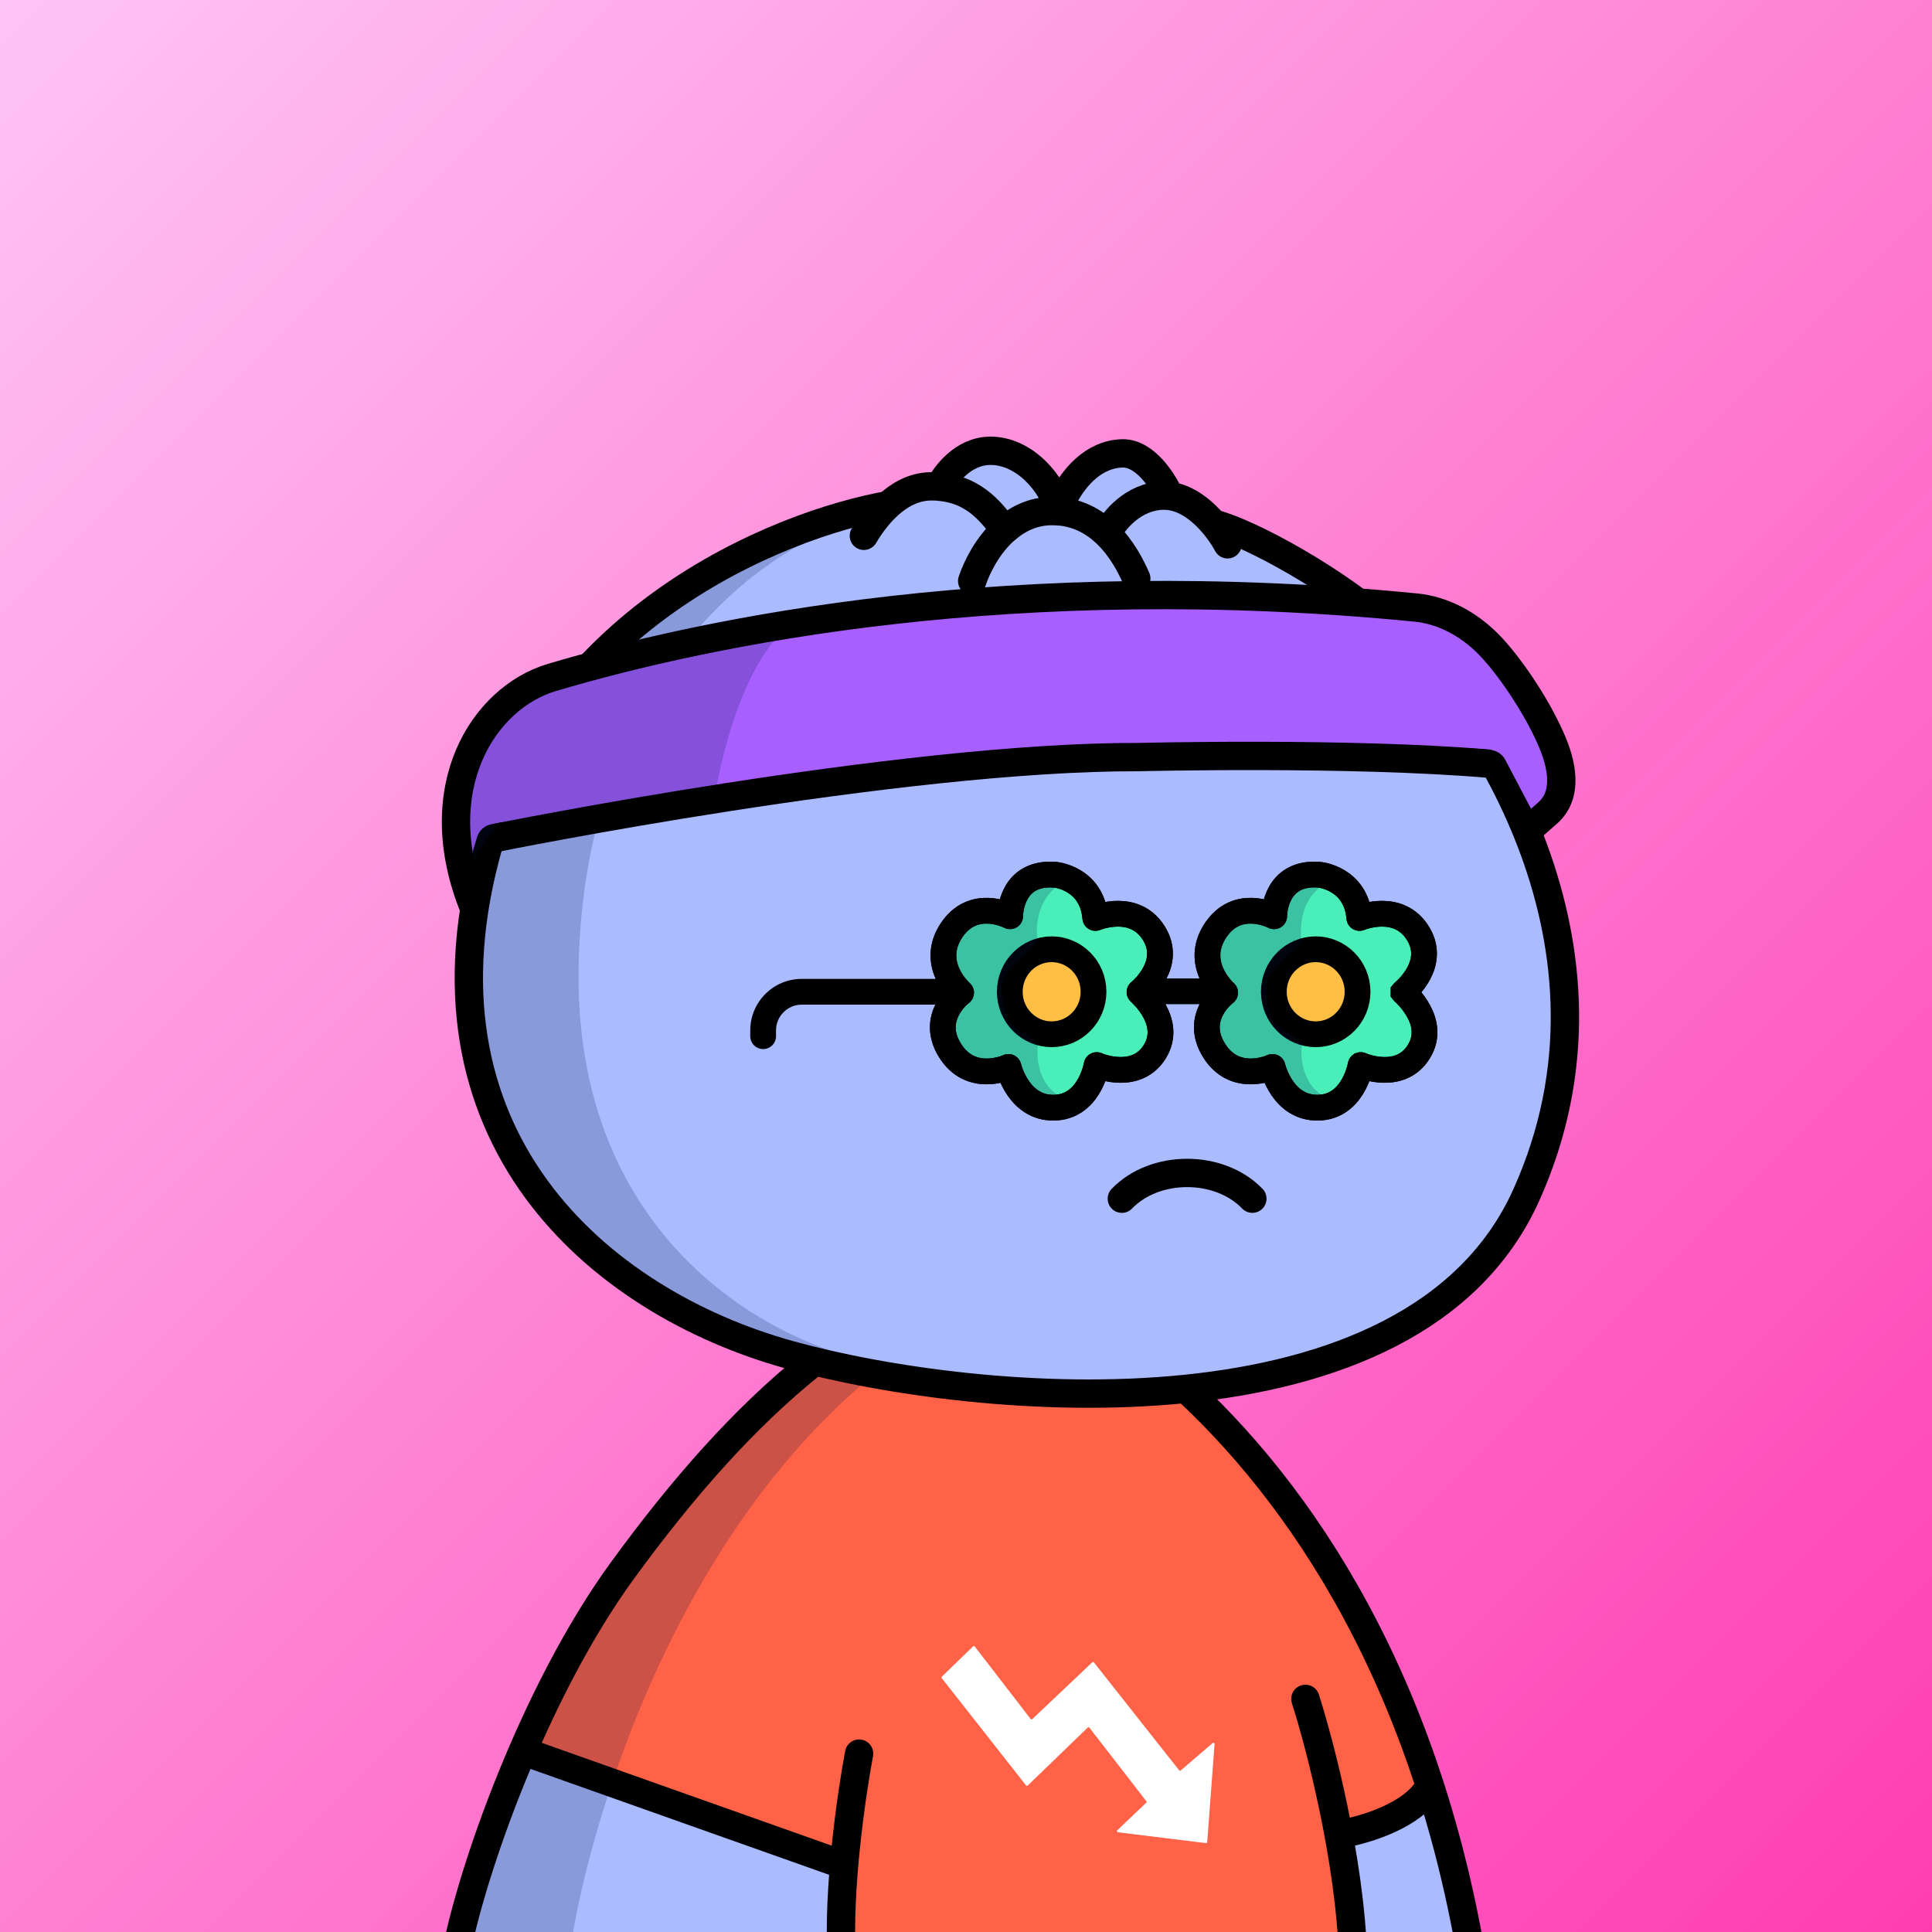
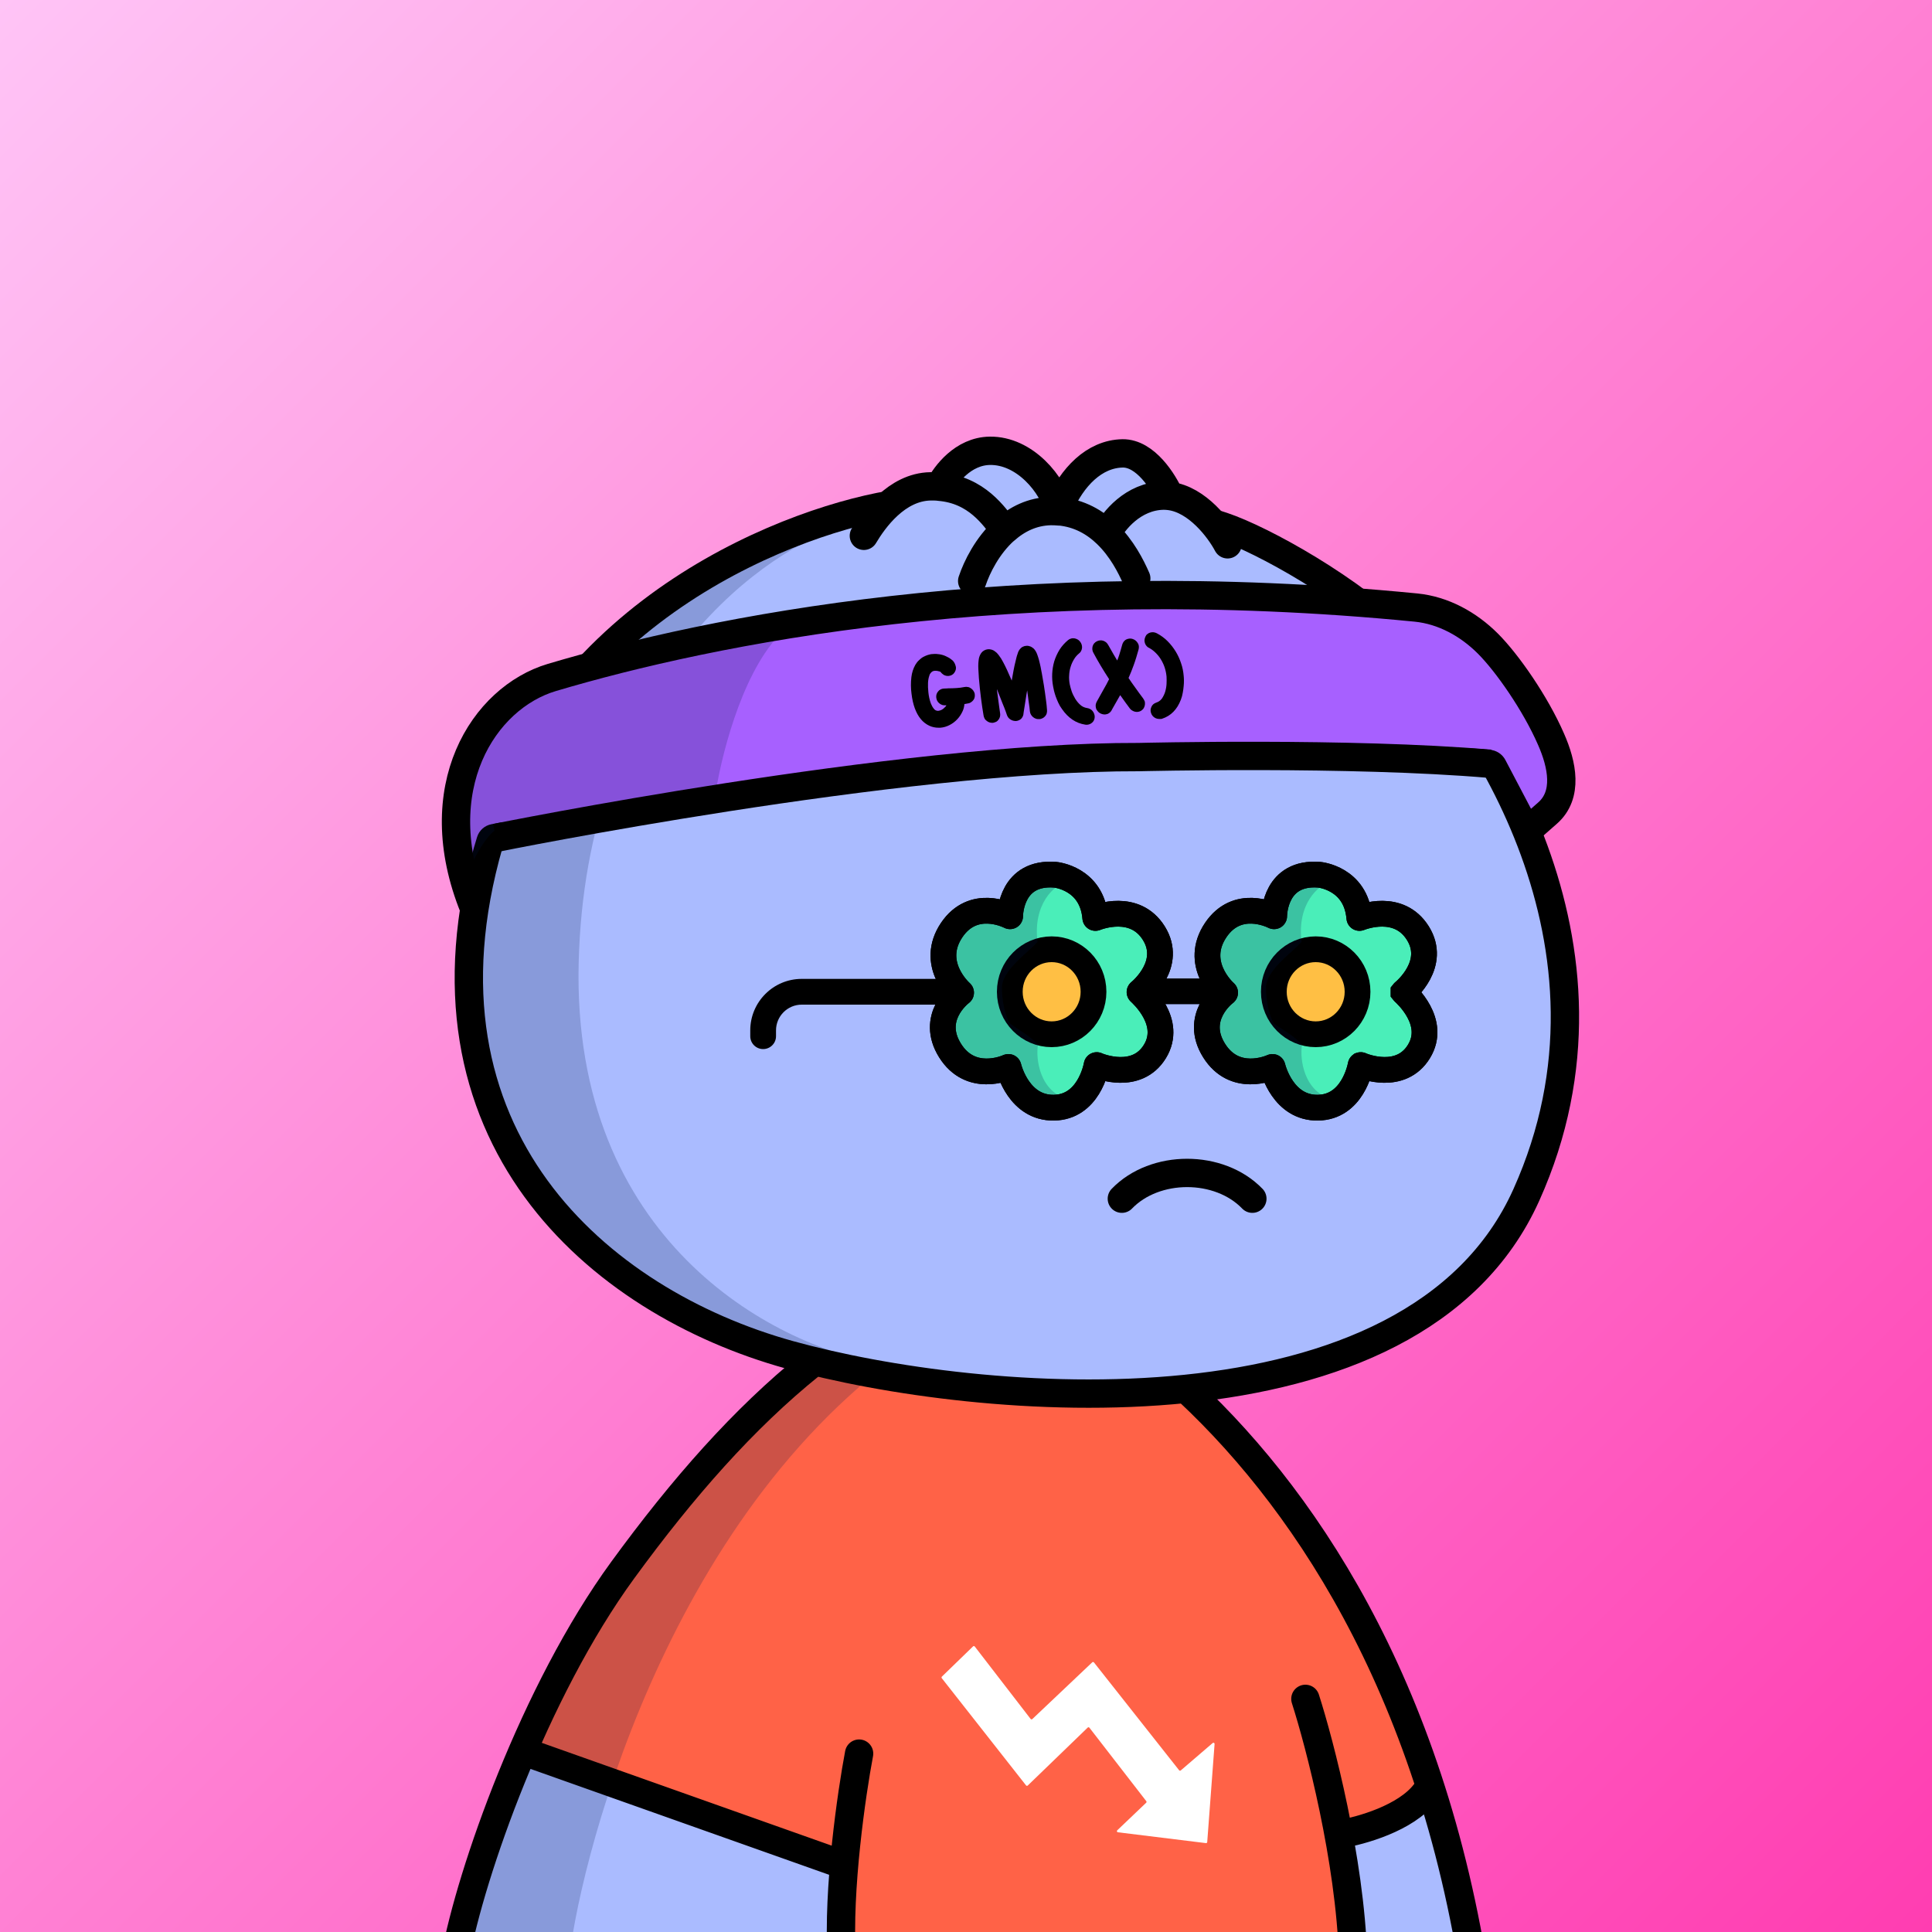
<svg xmlns="http://www.w3.org/2000/svg" preserveAspectRatio="xMidYMin meet" fill="none" viewBox="0 0 1500 1500">
  <g>
    <path fill="url(#prefix__paint0_linear_53_30462)" d="M0 0h1500v1500H0z" />
    <defs>
      <linearGradient id="prefix__paint0_linear_53_30462" x1="0" y1="0" x2="1500" y2="1500" gradientUnits="userSpaceOnUse">
        <stop stop-color="#FFC4F6" />
        <stop offset="1" stop-color="#FF3DB1" />
      </linearGradient>
    </defs>
    <g clip-path="url(#clip0_483_510)">
      <path d="M773 1011.5C543.4 1029.9 398.667 1353.5 355 1513H1138.5C1075.7 1127 868.667 1017.83 773 1011.5Z" fill="#FF6247" />
      <path d="M409 1362.5L354 1512.5H651.5V1444.5L409 1362.5Z" fill="#AABBFF" />
      <path d="M1039.5 1426.5L1046 1512.5L1142.5 1504L1111 1393L1039.5 1426.5Z" fill="#AABBFF" />
      <path d="M749.5 1019.5C536 1134 457.448 1414.63 443.159 1511H353.699C350.414 1508.73 357.049 1471.27 409.87 1339.62C462.691 1207.98 569.086 1113.24 605.384 1082.33L674 1033.5L749.5 1019.5Z" fill="#001647" fill-opacity="0.2" />
      <path d="M353.5 1519.5C365.5 1454.33 414.5 1313.6 483.5 1219C530.101 1155.11 577.468 1101.29 629.141 1059.66C710.278 994.299 826.037 996.323 905.02 1064.27C1000.08 1146.05 1103.44 1290.29 1142.5 1519.5M1013.5 1319C1024.83 1354.33 1048.1 1443.9 1050.5 1519.5M667 1361.5C661.167 1392.33 650.3 1467.1 653.5 1519.5M408.5 1360.5L651 1446.5M1040.5 1424C1056.33 1421.5 1091.7 1411.6 1106.5 1392" stroke="black" stroke-width="22" stroke-linecap="round" />
      <path d="M867.933 1422.58C867.187 1422.49 866.882 1421.58 867.424 1421.06L889.898 1399.62C890.227 1399.31 890.265 1398.8 889.987 1398.44L845.82 1341.38C845.494 1340.96 844.873 1340.92 844.49 1341.29L797.948 1386.27C797.567 1386.64 796.949 1386.59 796.622 1386.18L731.189 1302.92C730.909 1302.56 730.943 1302.05 731.269 1301.73L755.472 1278.25C755.855 1277.88 756.479 1277.93 756.804 1278.35L800.169 1334.58C800.492 1335 801.109 1335.04 801.493 1334.68L848.021 1290.61C848.403 1290.25 849.014 1290.29 849.339 1290.7L915.467 1374.43C915.782 1374.83 916.367 1374.88 916.753 1374.55L941.524 1353.28C942.126 1352.76 943.056 1353.23 942.997 1354.02L937.287 1430.18C937.249 1430.68 936.793 1431.06 936.287 1430.99L867.933 1422.58Z" fill="white" />
    </g>
    <defs>
      <clipPath id="clip0_483_510">
        <rect width="1500" height="1500" fill="white" />
      </clipPath>
    </defs>
    <g clip-path="url(#clip0_497_1194)">
      <path d="M379.667 654.812C432.345 471.574 618.472 401.981 699.114 390.653C740.985 382.718 849.655 375.215 949.364 408.675C980 418.956 1049.88 457.388 1091.92 499.818C1144.47 552.856 1272.97 732.052 1185.05 927.725C1097.12 1123.4 758.414 1092.29 612.749 1051.82C464.472 1010.63 314.48 881.563 379.667 654.812Z" fill="#AABBFF" />
      <path d="M449.293 747.204C454.734 531.068 585.306 432.345 649.911 410C432.292 459.565 365.296 655.455 364 747.204C377.99 984.871 584.496 1053.43 681 1058C601.498 1044.46 443.853 963.339 449.293 747.204Z" fill="#001647" fill-opacity="0.2" />
      <path d="M379.667 654.812C432.345 471.574 618.472 401.981 699.114 390.653C740.985 382.718 849.655 375.215 949.364 408.675C980 418.956 1049.88 457.388 1091.92 499.818C1144.47 552.856 1272.97 732.052 1185.05 927.725C1097.12 1123.4 758.414 1092.29 612.749 1051.82C464.472 1010.63 314.48 881.563 379.667 654.812Z" stroke="black" stroke-width="22" stroke-linecap="round" />
    </g>
    <defs>
      <clipPath id="prefix__clip0_299_662">
        <path fill="#fff" d="M0 0h1500v1500H0z" />
      </clipPath>
    </defs>
    <g clip-path="url(#clip0_624_3356)">
      <path d="M870.996 930.668C896.721 904.001 946.598 904.001 972.329 930.668" stroke="black" stroke-width="22" stroke-miterlimit="10" stroke-linecap="round" />
      <path d="M862.422 759.355L842.015 765.301L820.167 771.662L792.451 779.737" stroke="black" stroke-width="22" stroke-linecap="round" />
      <path d="M849.032 769.383C851.93 771.992 853.998 775.393 854.983 779.166C855.967 782.938 855.824 786.917 854.571 790.609C853.318 794.301 851.01 797.545 847.933 799.939C844.856 802.333 841.144 803.772 837.258 804.079C833.371 804.386 829.479 803.546 826.065 801.665C822.65 799.783 819.862 796.941 818.046 793.491C816.229 790.042 815.464 786.135 815.844 782.255C816.225 778.374 817.734 774.691 820.186 771.66L842.041 765.322C844.626 766.181 847.006 767.563 849.032 769.383Z" fill="black" stroke="black" stroke-width="22" stroke-linecap="round" />
      <path d="M1034.8 779.707L1007.09 771.632L985.238 765.271L964.831 759.325" stroke="black" stroke-width="22" stroke-linecap="round" />
      <path d="M978.246 769.284C975.349 771.893 973.28 775.294 972.296 779.067C971.311 782.839 971.455 786.818 972.708 790.51C973.96 794.202 976.268 797.445 979.345 799.839C982.423 802.234 986.134 803.673 990.021 803.98C993.908 804.287 997.799 803.447 1001.21 801.565C1004.63 799.684 1007.42 796.842 1009.23 793.392C1011.05 789.942 1011.82 786.036 1011.43 782.156C1011.05 778.275 1009.54 774.592 1007.09 771.561L985.238 765.223C982.653 766.081 980.273 767.464 978.246 769.284Z" fill="black" stroke="black" stroke-width="22" stroke-linecap="round" />
    </g>
    <defs>
      <clipPath id="clip0_624_3356">
        <rect width="1500" height="1500" fill="white" />
      </clipPath>
    </defs>
    <g clip-path="url(#clip0_924_508)">
      <path d="M582.499 804.5C582.499 810.023 586.976 814.5 592.499 814.5C598.022 814.5 602.499 810.023 602.499 804.5H582.499ZM747.333 760L622.499 760L622.499 780L747.333 780L747.333 760ZM582.499 800V804.5H602.499V800H582.499ZM622.499 760C600.408 760 582.499 777.908 582.499 800H602.499C602.499 788.954 611.453 780 622.499 780L622.499 760Z" fill="black" />
      <path d="M894.386 769.667H939.5" stroke="black" stroke-width="20" stroke-miterlimit="10" />
      <path d="M989.139 711.37C989.153 711.379 989.168 711.384 989.185 711.384C989.201 711.385 989.217 711.38 989.231 711.372C989.245 711.364 989.256 711.352 989.264 711.338C989.271 711.323 989.275 711.307 989.273 711.291C989.273 708.797 990.302 676.51 1024.25 679.154C1024.25 679.154 1052.73 681.648 1055.38 712.609C1055.38 712.623 1055.39 712.637 1055.4 712.649C1055.4 712.661 1055.41 712.672 1055.43 712.679C1055.44 712.687 1055.45 712.692 1055.47 712.693C1055.48 712.695 1055.5 712.693 1055.51 712.688C1057.55 711.899 1086.02 700.802 1100.84 724.526C1115.66 748.25 1091.4 768.865 1089.77 770.175C1089.76 770.184 1089.75 770.195 1089.74 770.207C1089.74 770.219 1089.73 770.233 1089.73 770.246C1089.73 770.26 1089.74 770.273 1089.74 770.285C1089.75 770.297 1089.76 770.308 1089.77 770.317C1091.29 771.825 1115.74 793.449 1101.63 816.416C1087.53 839.382 1058.56 827.946 1056.54 826.928C1056.53 826.92 1056.51 826.915 1056.5 826.914C1056.48 826.913 1056.47 826.916 1056.45 826.922C1056.44 826.929 1056.43 826.938 1056.42 826.95C1056.41 826.962 1056.4 826.977 1056.4 826.991C1056.01 829.186 1050.02 859.642 1023.17 859.997C996.331 860.352 988.538 830.488 988.031 828.428C988.028 828.415 988.022 828.403 988.013 828.393C988.005 828.382 987.994 828.374 987.982 828.368C987.97 828.362 987.957 828.359 987.944 828.358C987.93 828.358 987.917 828.36 987.905 828.365C986.014 829.225 958.529 841.055 942.611 815.603C926.693 790.15 949.534 772.03 951.156 770.791C951.167 770.783 951.176 770.772 951.183 770.76C951.189 770.747 951.193 770.734 951.193 770.72C951.193 770.706 951.189 770.692 951.183 770.68C951.176 770.667 951.167 770.657 951.156 770.649C949.573 769.228 926.574 747.864 943.893 722.088C960.507 697.495 987.019 710.297 989.139 711.37Z" fill="#4AEEB9" stroke="black" stroke-width="20" stroke-miterlimit="10" />
      <path d="M784.139 711.37C784.153 711.379 784.168 711.384 784.185 711.384C784.201 711.385 784.217 711.38 784.231 711.372C784.245 711.364 784.256 711.352 784.264 711.338C784.271 711.323 784.275 711.307 784.273 711.291C784.273 708.797 785.302 676.51 819.251 679.154C819.251 679.154 847.732 681.648 850.383 712.609C850.384 712.623 850.389 712.637 850.397 712.649C850.404 712.661 850.414 712.672 850.427 712.679C850.439 712.687 850.453 712.692 850.467 712.693C850.481 712.695 850.496 712.693 850.509 712.688C852.55 711.899 881.024 700.802 895.843 724.526C910.661 748.25 886.404 768.865 884.766 770.175C884.756 770.184 884.748 770.195 884.743 770.207C884.737 770.219 884.734 770.233 884.734 770.246C884.734 770.26 884.737 770.273 884.743 770.285C884.748 770.297 884.756 770.308 884.766 770.317C886.285 771.825 910.74 793.449 896.634 816.416C882.527 839.382 853.563 827.946 851.538 826.928C851.525 826.92 851.511 826.915 851.496 826.914C851.481 826.913 851.466 826.916 851.453 826.922C851.439 826.929 851.427 826.938 851.419 826.95C851.41 826.962 851.405 826.977 851.403 826.991C851.008 829.186 845.019 859.642 818.175 859.997C791.331 860.352 783.538 830.488 783.031 828.428C783.028 828.415 783.022 828.403 783.013 828.393C783.005 828.382 782.994 828.374 782.982 828.368C782.97 828.362 782.957 828.359 782.944 828.358C782.93 828.358 782.917 828.36 782.905 828.365C781.014 829.225 753.529 841.055 737.611 815.603C721.693 790.15 744.534 772.03 746.156 770.791C746.167 770.783 746.176 770.772 746.183 770.76C746.189 770.747 746.193 770.734 746.193 770.72C746.193 770.706 746.189 770.692 746.183 770.68C746.176 770.667 746.167 770.657 746.156 770.649C744.573 769.228 721.574 747.864 738.893 722.088C755.507 697.495 782.019 710.297 784.139 711.37Z" fill="#4AEEB9" stroke="black" stroke-width="20" stroke-miterlimit="10" />
      <path d="M1054 770C1054 788.336 1039.34 803 1021.5 803C1003.66 803 989 788.336 989 770C989 751.664 1003.66 737 1021.5 737C1039.34 737 1054 751.664 1054 770Z" fill="#FFBF44" stroke="black" stroke-width="20" />
      <path d="M849 770C849 788.336 834.339 803 816.5 803C798.661 803 784 788.336 784 770C784 751.664 798.661 737 816.5 737C834.339 737 849 751.664 849 770Z" fill="#FFBF44" stroke="black" stroke-width="20" />
      <path d="M1010.55 731.17C1006.77 701.733 1023.94 686.472 1032.99 685.021C1021.34 681.539 998.775 687.791 993.525 691.352C991.687 694.122 987.618 700.294 986.043 702.826C984.074 705.991 982.893 709.552 981.712 709.948C980.531 710.344 964.78 711.531 963.993 711.531C963.205 711.531 943.517 719.84 943.124 720.631C942.73 721.422 935.249 740.414 935.249 741.206C935.249 741.839 938.924 764.418 940.761 775.628C938.53 780.904 933.673 792.959 932.098 798.973C930.523 804.987 948.242 823.108 957.299 831.417L987.224 833.395L1016.76 859.905C1031.72 860.301 1059.6 859.668 1035.66 853.97C1011.72 848.272 1009.14 821.537 1010.85 811.382C1009.8 809.14 1003.45 804.418 1002.19 803.469C1000.61 802.282 989.193 795.016 988.8 794.225C988.406 793.433 983.287 785.124 982.893 767.319C982.578 753.076 1004.25 738.952 1010.55 731.17Z" fill="#001647" fill-opacity="0.2" />
      <path d="M805.55 731.17C801.77 701.733 818.938 686.472 827.994 685.021C816.339 681.539 793.775 687.791 788.525 691.352C786.687 694.122 782.618 700.294 781.043 702.826C779.074 705.991 777.893 709.552 776.712 709.948C775.531 710.344 759.78 711.531 758.993 711.531C758.205 711.531 738.517 719.84 738.124 720.631C737.73 721.422 730.249 740.414 730.249 741.206C730.249 741.839 733.924 764.418 735.761 775.628C733.53 780.904 728.673 792.959 727.098 798.973C725.523 804.987 743.242 823.108 752.299 831.417L782.224 833.395L811.756 859.905C826.719 860.301 854.597 859.668 830.657 853.97C806.716 848.272 804.144 821.537 805.85 811.382C804.8 809.14 798.447 804.418 797.187 803.469C795.612 802.282 784.193 795.016 783.8 794.225C783.406 793.433 778.287 785.124 777.893 767.319C777.578 753.076 799.25 738.952 805.55 731.17Z" fill="#001647" fill-opacity="0.2" />
      <path d="M989.139 711.37C989.153 711.379 989.168 711.384 989.185 711.384C989.201 711.385 989.217 711.38 989.231 711.372C989.245 711.364 989.256 711.352 989.264 711.338C989.271 711.323 989.275 711.307 989.273 711.291C989.273 708.797 990.302 676.51 1024.25 679.154C1024.25 679.154 1052.73 681.648 1055.38 712.609C1055.38 712.623 1055.39 712.637 1055.4 712.649C1055.4 712.661 1055.41 712.672 1055.43 712.679C1055.44 712.687 1055.45 712.692 1055.47 712.693C1055.48 712.695 1055.5 712.693 1055.51 712.688C1057.55 711.899 1086.02 700.802 1100.84 724.526C1115.66 748.25 1091.4 768.865 1089.77 770.175C1089.76 770.184 1089.75 770.195 1089.74 770.207C1089.74 770.219 1089.73 770.233 1089.73 770.246C1089.73 770.26 1089.74 770.273 1089.74 770.285C1089.75 770.297 1089.76 770.308 1089.77 770.317C1091.29 771.825 1115.74 793.449 1101.63 816.416C1087.53 839.382 1058.56 827.946 1056.54 826.928C1056.53 826.92 1056.51 826.915 1056.5 826.914C1056.48 826.913 1056.47 826.916 1056.45 826.922C1056.44 826.929 1056.43 826.938 1056.42 826.95C1056.41 826.962 1056.4 826.977 1056.4 826.991C1056.01 829.186 1050.02 859.642 1023.17 859.997C996.331 860.352 988.538 830.488 988.031 828.428C988.028 828.415 988.022 828.403 988.013 828.393C988.005 828.382 987.994 828.374 987.982 828.368C987.97 828.362 987.957 828.359 987.944 828.358C987.93 828.358 987.917 828.36 987.905 828.365C986.014 829.225 958.529 841.055 942.611 815.603C926.693 790.15 949.534 772.03 951.156 770.791C951.167 770.783 951.176 770.772 951.183 770.76C951.189 770.747 951.193 770.734 951.193 770.72C951.193 770.706 951.189 770.692 951.183 770.68C951.176 770.667 951.167 770.657 951.156 770.649C949.573 769.228 926.574 747.864 943.893 722.088C960.507 697.495 987.019 710.297 989.139 711.37Z" stroke="black" stroke-width="20" stroke-miterlimit="10" />
      <path d="M784.139 711.37C784.153 711.379 784.168 711.384 784.185 711.384C784.201 711.385 784.217 711.38 784.231 711.372C784.245 711.364 784.256 711.352 784.264 711.338C784.271 711.323 784.275 711.307 784.273 711.291C784.273 708.797 785.302 676.51 819.251 679.154C819.251 679.154 847.732 681.648 850.383 712.609C850.384 712.623 850.389 712.637 850.397 712.649C850.404 712.661 850.414 712.672 850.427 712.679C850.439 712.687 850.453 712.692 850.467 712.693C850.481 712.695 850.496 712.693 850.509 712.688C852.55 711.899 881.024 700.802 895.843 724.526C910.661 748.25 886.404 768.865 884.766 770.175C884.756 770.184 884.748 770.195 884.743 770.207C884.737 770.219 884.734 770.233 884.734 770.246C884.734 770.26 884.737 770.273 884.743 770.285C884.748 770.297 884.756 770.308 884.766 770.317C886.285 771.825 910.74 793.449 896.634 816.416C882.527 839.382 853.563 827.946 851.538 826.928C851.525 826.92 851.511 826.915 851.496 826.914C851.481 826.913 851.466 826.916 851.453 826.922C851.439 826.929 851.427 826.938 851.419 826.95C851.41 826.962 851.405 826.977 851.403 826.991C851.008 829.186 845.019 859.642 818.175 859.997C791.331 860.352 783.538 830.488 783.031 828.428C783.028 828.415 783.022 828.403 783.013 828.393C783.005 828.382 782.994 828.374 782.982 828.368C782.97 828.362 782.957 828.359 782.944 828.358C782.93 828.358 782.917 828.36 782.905 828.365C781.014 829.225 753.529 841.055 737.611 815.603C721.693 790.15 744.534 772.03 746.156 770.791C746.167 770.783 746.176 770.772 746.183 770.76C746.189 770.747 746.193 770.734 746.193 770.72C746.193 770.706 746.189 770.692 746.183 770.68C746.176 770.667 746.167 770.657 746.156 770.649C744.573 769.228 721.574 747.864 738.893 722.088C755.507 697.495 782.019 710.297 784.139 711.37Z" stroke="black" stroke-width="20" stroke-miterlimit="10" />
    </g>
    <defs>
      <clipPath id="clip0_924_508">
        <rect width="1500" height="1500" fill="white" />
      </clipPath>
    </defs>
    <style type="text/css">
	.st0{fill:#AABBFF;}
	.st1{fill:none;stroke:#000000;stroke-width:22;stroke-linecap:round;}
	.st2{fill:#A760FF;}
	.st3{fill:#001647;fill-opacity:0.2;}
	.st4{fill:none;stroke:#000000;stroke-width:22;}
</style>
    <path class="st0" d="M711.9,381.5L669.1,415l85.8,42c31.2-0.5,101.1-2.4,131.5-5.8c30.4-3.5,60.3-20.5,71.4-28.6l-45-35.2  l-22.1-27.1l-38.7-7.3l-35.4,36l-5.6-18.9l-31.9-12.7l-31.1,5.3L711.9,381.5z" />
    <path class="st1" d="M754.8,451.1c3.6-10.8,11.8-27.5,25.3-39.6 M882.2,449.1c-4.1-9.4-11.2-23.4-22.8-34.6 M670.7,416  c7.5-12.6,25.3-37.9,51.7-38.4c2.4,0,4.7,0,6.9,0.2 M780.1,411.6c9.4-8.4,21.2-14.5,35.7-14.8c2.4,0,4.7,0.1,6.9,0.3 M780.1,411.6  c-8.2-10.7-21.7-31.3-50.8-33.7 M953.1,422.6c-6.3-11.9-23.5-34.8-45-37.5 M859.4,414.5c4.8-9.7,20.2-29.3,43.9-29.7  c1.6,0,3.2,0.1,4.8,0.3 M859.4,414.5c-9.2-8.9-21.2-16-36.8-17.5 M729.3,377.9c4.8-9.2,18.3-27.6,39.2-27.9  c26.9-0.4,49,25.8,54.1,47.1 M908.1,385.1c-4.8-10.8-18.7-33.3-36.5-33.1c-22.2,0.4-39.3,18.7-49,41" />
    <path class="st2" d="M370.4,649.9c-3.5,11-6.3,22.8-8.2,31c-0.2,0.9-0.7,1.7-1.3,2.3c-0.7,0.6-1.5,1-2.4,1.1  c-0.9,0.1-1.8-0.1-2.6-0.5c-0.8-0.4-1.4-1.1-1.8-1.9c-1.2-2.4-2.2-5-3-7.6c-3-9.8,2.8-22.3,0.4-27.3c-2.4-5.1-0.8-14.6,1.1-22.2  c1.5-6,2.6-12.2,3.3-18.3c0.2-2-0.5-14.4,0.9-18c1.1-3,6.9-15.4,8.9-19.6c0.4-0.9,1.1-1.6,1.9-2l30.1-19.9c0.2-0.1,3.5-12,3.7-12.1  l84.5-18.8c0.1-0.1,0.3-0.1,0.4-0.1l97.6-23.3c0.2,0,0.4-0.1,0.5-0.1l95.5-10.7l127.1-17.4c0.2,0,0.3,0,0.5,0l163.3-2.5l0.5,0l0.1,0  c4.3,0.4,54.5,4.6,67.9,4.9c14,0.3,47,2.7,62.9,4.9c15.8,2.3,23.6,7.6,29.2,11.7c5.6,4,25.9,9.2,32.6,16.8  c6.7,7.6,23.8,40.3,22.8,41.1c-4.3,3.3,19.8,35.2,22.2,41.4c0.2,0.6,0.3,1.2,0.3,1.8l4,29.9c0,1.1-0.5,2-1.2,2.8l-14.4,15.2  c-0.5,0.5-1.1,0.9-1.8,1.2c-0.7,0.2-1.4,0.3-2.2,0.1c-0.7-0.1-1.4-0.4-2-0.9c-0.6-0.5-1-1.1-1.3-1.7l-21.6-41.1  c-2.4-4.6-7-7.6-12.2-8l-18.7-1.4l-114.8,2.4L812,589.5l-0.4,0l-281,34.1l-0.2,0l-116.9,20.5c-0.8,0.1-1.6,0.1-2.3-0.2l-14.1-5.4  c-0.7-0.3-1.6-0.4-2.3-0.2l-5.8,0.2l-7.4,1.4C376.3,640.9,372,644.7,370.4,649.9z" />
    <path class="st3" d="M604.4,493.6c-29.7,32-45.2,96.8-49.3,125.1c-51.4,7.1-156.6,21.9-166.4,23.8c-9.8,2-21.7,25.5-26.4,37  l-12.6-31.8l6.8-50.1c3-6.9,3.2-26.6,27.7-50c24.5-23.4,95.5-37,127.9-40.8L604.4,493.6z" />
    <path class="st4" d="M1185.7,645.2l15.8-13.9c16.2-14.2,11.4-37.7,2.7-57.4c-12-27.6-33.9-59.1-49-74.2  c-15.1-15.1-34.6-25.9-55.9-28c-311.8-30.6-547.8,17.7-670.9,54.3c-52.9,15.8-98.2,85.6-60.4,178.9" />
    <path class="st4" d="M385,650.5c0,0,313-63.3,499.3-62.7c0,0,164.2-4.1,272.7,5.2" />
    <g>
-       <path d="M753.8,534.4c-0.7-0.5-1.5-0.9-2.4-1c-0.9-0.2-1.7-0.2-2.6,0c-2,0.4-4.1,0.7-6.1,0.8c-1.7,0.1-3.5,0.2-5.3,0.2   c-0.7,0-1.5,0-2.3,0.1c-0.7,0-1.5,0.1-2.3,0.1l-0.1,0l-0.1,0c-0.9,0.1-1.7,0.3-2.4,0.7c-0.8,0.4-1.4,0.9-1.9,1.6   c-0.5,0.6-1,1.4-1.2,2.2c-0.2,0.8-0.3,1.6-0.2,2.4c0.1,0.9,0.3,1.7,0.7,2.5c0.4,0.8,1,1.5,1.6,2c0.7,0.6,1.4,1,2.3,1.3   c0.8,0.3,1.7,0.3,2.5,0.3c0.3,0,0.6,0,0.8,0c-0.3,0.6-0.7,1.1-1.2,1.5l-0.1,0.1c-1.3,1.5-3.1,2.5-5.1,2.7c-0.6,0-1.3-0.1-1.9-0.4   c-0.6-0.3-1.1-0.7-1.5-1.3c-1-1.2-1.7-2.6-2.3-4.1c-1-2.7-1.6-5.6-1.9-8.5c-0.6-5.6-0.4-9.9,0.7-12.9l0-0.1c0.2-0.7,0.5-1.4,1-2   c0.4-0.6,1-1,1.6-1.4c0.5-0.2,1.1-0.4,1.7-0.4c0.6,0,1.3,0,1.9,0.1c0.6,0.1,1.1,0.2,1.7,0.4c0.3,0.1,0.6,0.2,0.8,0.3   c0.6,0.9,1.5,1.7,2.4,2.3c1.2,0.7,2.5,1,3.9,0.9c0.9-0.1,1.7-0.3,2.4-0.7c0.8-0.4,1.4-0.9,1.9-1.6c0.5-0.7,0.9-1.4,1.2-2.3   c0.2-0.8,0.3-1.7,0.1-2.6c-0.2-0.9-0.5-1.8-0.9-2.6c-0.6-1.2-1.5-2.3-2.6-3c-1.2-1-2.6-1.8-4-2.4c-1.6-0.8-3.3-1.3-5.1-1.6   c-1.7-0.3-3.5-0.4-5.2-0.2c-1.3,0-2.6,0.3-3.9,0.7c-1.2,0.4-2.4,0.9-3.5,1.5c-1.3,0.7-2.4,1.6-3.4,2.6c-1.1,1-2,2.2-2.8,3.5   c-1.7,3-2.7,6.2-3.1,9.6c-0.5,4.3-0.5,8.6,0.1,12.9c1,8.5,3.4,15.1,7.2,19.7c1.8,2.2,4.1,4,6.7,5.2c2.2,1,4.6,1.5,7,1.5   c0.3,0,0.7,0,1,0l0.4,0l0.1,0c2.5-0.2,4.9-0.9,7.2-2.1c4.5-2.3,8-6.1,10.1-10.8c0.8-1.7,1.2-3.6,1.4-5.5c0.3,0,0.5-0.1,0.8-0.1   c0.7-0.1,1.4-0.3,2.1-0.4c0.9-0.1,1.7-0.5,2.4-1c0.7-0.5,1.3-1.1,1.8-1.8c0.5-0.7,0.8-1.5,0.9-2.4c0.1-0.9,0.1-1.7-0.1-2.6   C756.2,536.7,755.2,535.3,753.8,534.4z" />
-       <path d="M812.2,544.3c-0.3-2-0.6-4.2-0.9-6.7c-0.2-1.1-0.3-2.2-0.5-3.3c-0.2-1.4-0.4-2.9-0.7-4.4c-0.4-2.5-0.8-4.9-1.2-7l-0.3-1.5   c-0.4-2.5-0.9-4.8-1.4-6.8c-0.4-1.8-0.8-3.2-1.2-4.4c-0.3-1.1-0.8-2.3-1.2-3.3c-0.4-0.9-0.9-1.7-1.5-2.5c-0.5-0.7-1.2-1.3-1.9-1.7   c-0.8-0.6-1.8-1-2.8-1.2c-1-0.2-2.1-0.1-3.1,0.1c-1,0.3-1.9,0.7-2.7,1.4c-0.8,0.7-1.4,1.5-1.9,2.4c-0.4,0.8-0.7,1.6-0.9,2.4   c-0.3,0.8-0.6,1.7-0.8,2.6c-0.2,0.9-0.5,2-0.8,3.3c-0.5,1.9-1,4.3-1.5,6.9c-0.4,2.4-0.9,5-1.4,7.8c-2.5-5.9-4.7-10.7-6.6-14.2   c-1-2-2.2-3.9-3.6-5.7c-0.4-0.5-0.8-0.9-1.2-1.4c-0.4-0.4-0.8-0.8-1.3-1.1c-0.9-0.8-2-1.4-3.3-1.7c-0.8-0.2-1.7-0.3-2.5-0.2l-0.1,0   c-1,0.1-1.9,0.4-2.8,0.9c-0.9,0.5-1.6,1.1-2.2,1.9c-0.4,0.6-0.8,1.2-1.1,1.9c-0.4,0.8-0.6,1.7-0.8,2.5c-0.2,1.1-0.3,2.3-0.4,3.5   c-0.1,1.4-0.1,3,0,4.8c0.1,2,0.2,4.3,0.4,6.8c0.2,2.6,0.5,5.4,0.8,8.5c0.3,2.6,0.6,5.1,0.9,7.6c0.3,2.5,0.6,4.6,0.9,6.5   c0.3,1.9,0.6,4,1,6.3c0.1,0.9,0.4,1.7,0.8,2.5c0.4,0.8,1,1.4,1.7,1.9c1.2,1,2.7,1.5,4.2,1.5c0.2,0,0.4,0,0.5,0l0.3,0l0.2-0.1   c0.7-0.1,1.4-0.4,2.1-0.7c0.8-0.4,1.4-1,1.9-1.7c0.5-0.7,0.9-1.5,1.1-2.3c0.2-0.9,0.2-1.7,0.1-2.5c-0.3-2.1-0.6-4-0.8-5.7l-0.8-5.9   c-0.3-2.2-0.6-4.5-0.9-6.9l0-0.3c0.2,0.4,0.4,0.9,0.6,1.4l3.6,9.2c0.5,1.3,1,2.6,1.5,3.7c0.7,1.7,1.4,3.7,2.1,5.8   c0.5,1.4,1.4,2.6,2.7,3.4c1.2,0.8,2.7,1.2,4.1,1.2l0.1,0l0.1,0c1.4-0.1,2.8-0.7,3.9-1.6c1-1,1.7-2.3,1.9-3.7l0-0.2l0,0   c0-0.2,0.1-0.7,0.2-1.5c0.2-1.1,0.4-2.6,0.7-4.4c0.3-1.8,0.6-4,1-6.4c0.3-1.9,0.6-4,1-6c0.2,1.5,0.4,3,0.6,4.5   c0.3,2.3,0.5,4.3,0.8,6c0.3,1.7,0.5,3.7,0.7,5.8c0.2,1.8,1.1,3.3,2.4,4.4c0.7,0.6,1.4,1,2.3,1.3c0.8,0.3,1.6,0.3,2.5,0.3l0.1,0   l0.1,0c0.9,0,1.7-0.3,2.5-0.7c0.8-0.4,1.4-0.9,2-1.6c0.6-0.7,1-1.4,1.2-2.3c0.2-0.8,0.3-1.7,0.2-2.5   C812.7,548.5,812.5,546.3,812.2,544.3z" />
-       <path d="M848.4,552.2c-0.5-0.7-1.2-1.3-2-1.7c-0.8-0.4-1.6-0.7-2.5-0.8c-1.9-0.3-3.7-1.1-5.1-2.4c-1.6-1.4-2.9-3-4-4.8   c-1.1-1.9-2.1-3.8-2.8-5.9c-0.6-1.8-1.1-3.7-1.5-5.5c-0.4-2.3-0.6-4.7-0.4-7c0.1-2.2,0.5-4.5,1.2-6.6c0.6-2,1.5-3.9,2.6-5.7   c1-1.7,2.3-3.2,3.8-4.4c0.7-0.5,1.3-1.2,1.7-2c0.4-0.8,0.6-1.6,0.7-2.5c0.1-1.8-0.5-3.5-1.6-4.8c-0.5-0.7-1.2-1.3-2-1.7   c-0.8-0.4-1.6-0.7-2.4-0.8c-0.9-0.1-1.7-0.1-2.6,0.2c-0.8,0.2-1.6,0.6-2.3,1.2c-2.5,2.1-4.7,4.5-6.5,7.3c-1.8,2.9-3.2,6-4.2,9.2   c-1.8,6.2-2.1,12.9-0.9,19.3c0.2,1,0.5,2.2,0.7,3.4c0.4,1.5,0.8,3,1.3,4.4c0.6,1.6,1.2,3.2,2,4.9c0.8,1.8,1.8,3.5,3,5.1   c4.8,6.9,10.8,10.9,17.9,12c0.2,0,0.5,0.1,0.7,0.1c0.1,0,0.2,0,0.3,0l0.5,0c1.5-0.1,2.9-0.7,4-1.7c1.1-1,1.8-2.4,1.9-3.9   c0.1-0.9,0-1.7-0.3-2.6C849.3,553.6,848.9,552.8,848.4,552.2z" />
-       <path d="M887.5,542.2c-2.2-2.9-4.3-5.8-6.2-8.5c-1.8-2.4-3.5-4.9-5.1-7.3c1.4-3.2,2.8-6.6,4-10c1.4-3.8,2.6-7.9,3.8-12.2   c0.2-0.8,0.3-1.7,0.2-2.6c-0.1-0.9-0.4-1.7-0.9-2.4c-0.9-1.5-2.3-2.6-3.9-3.1c-0.8-0.3-1.7-0.4-2.5-0.3c-0.9,0.1-1.7,0.3-2.5,0.7   c-0.8,0.4-1.4,1-2,1.7c-0.5,0.7-0.9,1.5-1.1,2.3c-0.8,3-1.6,5.6-2.3,7.9c-0.5,1.5-1,3-1.6,4.4c-1-1.6-1.9-3.2-2.8-4.7   c-1.4-2.4-2.8-4.8-4.1-7.2c-0.4-0.8-1-1.5-1.6-2.1c-0.7-0.6-1.5-1-2.3-1.3c-0.8-0.3-1.7-0.4-2.6-0.3c-0.9,0.1-1.7,0.3-2.4,0.7   c-0.8,0.4-1.5,0.9-2.1,1.6c-0.6,0.7-1,1.5-1.2,2.3c-0.2,0.8-0.3,1.7-0.2,2.6c0.1,0.9,0.4,1.7,0.8,2.4c3.6,6.8,7.8,13.7,12.2,20.5   c-1.4,2.8-2.8,5.5-4.3,8c-1.6,2.8-3.2,5.7-4.8,8.6l-0.5,0.9c-0.4,0.8-0.7,1.6-0.8,2.4c-0.1,0.9,0,1.7,0.2,2.5   c0.2,0.9,0.6,1.6,1.2,2.3c0.5,0.7,1.2,1.3,1.9,1.7c1.1,0.6,2.3,1,3.6,1c0.2,0,0.3,0,0.5,0c1-0.1,2.1-0.4,2.9-1   c0.9-0.6,1.6-1.4,2.1-2.3l0.4-0.8c1.1-1.9,2.2-3.9,3.3-5.8l0.4-0.7c0.8-1.4,1.6-2.9,2.5-4.4c0.4,0.5,0.7,1,1.1,1.5   c0.6,0.8,1.1,1.6,1.7,2.4c1,1.5,2.1,2.9,3.2,4.4l1.4,1.9c0.7,1,1.7,1.7,2.8,2.2c1,0.5,2.2,0.7,3.3,0.6c1.2-0.1,2.3-0.5,3.2-1.2   c0.7-0.5,1.3-1.1,1.7-1.9c0.4-0.7,0.7-1.6,0.8-2.4c0.1-0.9,0.1-1.8-0.1-2.6C888.4,543.7,888,542.9,887.5,542.2z" />
-       <path d="M919.2,528.1c0-1.2-0.1-2.3-0.2-3.5c-0.3-3.3-0.9-6.5-2-9.6c-1-3.1-2.4-6.2-4.1-9c-1.8-3-4-5.8-6.5-8.3   c-2.4-2.4-5.2-4.4-8.2-6c-0.8-0.4-1.6-0.7-2.5-0.8c-0.9-0.1-1.8,0-2.6,0.2c-0.8,0.2-1.6,0.6-2.3,1.2c-0.7,0.5-1.2,1.2-1.5,2   c-0.4,0.8-0.6,1.6-0.7,2.5c-0.1,0.9,0.1,1.7,0.3,2.5c0.3,0.9,0.7,1.6,1.3,2.3c0.6,0.7,1.3,1.2,2.1,1.5c1.8,1,3.5,2.3,5,3.8   c1.6,1.6,3,3.3,4.1,5.2c1.2,2,2.2,4.1,2.9,6.3c0.7,2.2,1.2,4.6,1.4,6.9c0.1,1.9,0.1,3.8,0,5.7c-0.1,2.1-0.5,4.2-1.1,6.2   c-0.6,1.9-1.5,3.7-2.6,5.3c-1.1,1.4-2.6,2.5-4.3,3c-0.8,0.3-1.6,0.7-2.2,1.2c-0.7,0.6-1.2,1.3-1.5,2c-0.4,0.8-0.6,1.6-0.7,2.5   c0,0.9,0.1,1.7,0.4,2.5c0.5,1.5,1.5,2.7,2.8,3.5c1.1,0.7,2.4,1,3.7,1c0.2,0,0.3,0,0.5,0l0.6,0l0.1,0c0.3,0,0.6-0.1,0.9-0.2   c6.7-2.2,11.6-7.1,14.5-14.7c0.7-1.8,1.2-3.6,1.5-5.5c0.3-1.8,0.6-3.5,0.7-5.1C919.2,531.1,919.2,529.6,919.2,528.1z" />
+       <path fill="black" d="M753.8,534.4c-0.7-0.5-1.5-0.9-2.4-1c-0.9-0.2-1.7-0.2-2.6,0c-2,0.4-4.1,0.7-6.1,0.8c-1.7,0.1-3.5,0.2-5.3,0.2   c-0.7,0-1.5,0-2.3,0.1c-0.7,0-1.5,0.1-2.3,0.1l-0.1,0l-0.1,0c-0.9,0.1-1.7,0.3-2.4,0.7c-0.8,0.4-1.4,0.9-1.9,1.6   c-0.5,0.6-1,1.4-1.2,2.2c-0.2,0.8-0.3,1.6-0.2,2.4c0.1,0.9,0.3,1.7,0.7,2.5c0.4,0.8,1,1.5,1.6,2c0.7,0.6,1.4,1,2.3,1.3   c0.8,0.3,1.7,0.3,2.5,0.3c0.3,0,0.6,0,0.8,0c-0.3,0.6-0.7,1.1-1.2,1.5l-0.1,0.1c-1.3,1.5-3.1,2.5-5.1,2.7c-0.6,0-1.3-0.1-1.9-0.4   c-0.6-0.3-1.1-0.7-1.5-1.3c-1-1.2-1.7-2.6-2.3-4.1c-1-2.7-1.6-5.6-1.9-8.5c-0.6-5.6-0.4-9.9,0.7-12.9l0-0.1c0.2-0.7,0.5-1.4,1-2   c0.4-0.6,1-1,1.6-1.4c0.5-0.2,1.1-0.4,1.7-0.4c0.6,0,1.3,0,1.9,0.1c0.6,0.1,1.1,0.2,1.7,0.4c0.3,0.1,0.6,0.2,0.8,0.3   c0.6,0.9,1.5,1.7,2.4,2.3c1.2,0.7,2.5,1,3.9,0.9c0.9-0.1,1.7-0.3,2.4-0.7c0.8-0.4,1.4-0.9,1.9-1.6c0.5-0.7,0.9-1.4,1.2-2.3   c0.2-0.8,0.3-1.7,0.1-2.6c-0.2-0.9-0.5-1.8-0.9-2.6c-0.6-1.2-1.5-2.3-2.6-3c-1.2-1-2.6-1.8-4-2.4c-1.6-0.8-3.3-1.3-5.1-1.6   c-1.7-0.3-3.5-0.4-5.2-0.2c-1.3,0-2.6,0.3-3.9,0.7c-1.2,0.4-2.4,0.9-3.5,1.5c-1.3,0.7-2.4,1.6-3.4,2.6c-1.1,1-2,2.2-2.8,3.5   c-1.7,3-2.7,6.2-3.1,9.6c-0.5,4.3-0.5,8.6,0.1,12.9c1,8.5,3.4,15.1,7.2,19.7c1.8,2.2,4.1,4,6.7,5.2c2.2,1,4.6,1.5,7,1.5   c0.3,0,0.7,0,1,0l0.4,0l0.1,0c2.5-0.2,4.9-0.9,7.2-2.1c4.5-2.3,8-6.1,10.1-10.8c0.8-1.7,1.2-3.6,1.4-5.5c0.3,0,0.5-0.1,0.8-0.1   c0.7-0.1,1.4-0.3,2.1-0.4c0.9-0.1,1.7-0.5,2.4-1c0.7-0.5,1.3-1.1,1.8-1.8c0.5-0.7,0.8-1.5,0.9-2.4c0.1-0.9,0.1-1.7-0.1-2.6   C756.2,536.7,755.2,535.3,753.8,534.4z" />
+       <path fill="black" d="M812.2,544.3c-0.3-2-0.6-4.2-0.9-6.7c-0.2-1.1-0.3-2.2-0.5-3.3c-0.2-1.4-0.4-2.9-0.7-4.4c-0.4-2.5-0.8-4.9-1.2-7l-0.3-1.5   c-0.4-2.5-0.9-4.8-1.4-6.8c-0.4-1.8-0.8-3.2-1.2-4.4c-0.3-1.1-0.8-2.3-1.2-3.3c-0.4-0.9-0.9-1.7-1.5-2.5c-0.5-0.7-1.2-1.3-1.9-1.7   c-0.8-0.6-1.8-1-2.8-1.2c-1-0.2-2.1-0.1-3.1,0.1c-1,0.3-1.9,0.7-2.7,1.4c-0.8,0.7-1.4,1.5-1.9,2.4c-0.4,0.8-0.7,1.6-0.9,2.4   c-0.3,0.8-0.6,1.7-0.8,2.6c-0.2,0.9-0.5,2-0.8,3.3c-0.5,1.9-1,4.3-1.5,6.9c-0.4,2.4-0.9,5-1.4,7.8c-2.5-5.9-4.7-10.7-6.6-14.2   c-1-2-2.2-3.9-3.6-5.7c-0.4-0.5-0.8-0.9-1.2-1.4c-0.4-0.4-0.8-0.8-1.3-1.1c-0.9-0.8-2-1.4-3.3-1.7c-0.8-0.2-1.7-0.3-2.5-0.2l-0.1,0   c-1,0.1-1.9,0.4-2.8,0.9c-0.9,0.5-1.6,1.1-2.2,1.9c-0.4,0.6-0.8,1.2-1.1,1.9c-0.4,0.8-0.6,1.7-0.8,2.5c-0.2,1.1-0.3,2.3-0.4,3.5   c-0.1,1.4-0.1,3,0,4.8c0.1,2,0.2,4.3,0.4,6.8c0.2,2.6,0.5,5.4,0.8,8.5c0.3,2.6,0.6,5.1,0.9,7.6c0.3,2.5,0.6,4.6,0.9,6.5   c0.3,1.9,0.6,4,1,6.3c0.1,0.9,0.4,1.7,0.8,2.5c0.4,0.8,1,1.4,1.7,1.9c1.2,1,2.7,1.5,4.2,1.5c0.2,0,0.4,0,0.5,0l0.3,0l0.2-0.1   c0.7-0.1,1.4-0.4,2.1-0.7c0.8-0.4,1.4-1,1.9-1.7c0.5-0.7,0.9-1.5,1.1-2.3c0.2-0.9,0.2-1.7,0.1-2.5c-0.3-2.1-0.6-4-0.8-5.7l-0.8-5.9   c-0.3-2.2-0.6-4.5-0.9-6.9l0-0.3c0.2,0.4,0.4,0.9,0.6,1.4l3.6,9.2c0.5,1.3,1,2.6,1.5,3.7c0.7,1.7,1.4,3.7,2.1,5.8   c0.5,1.4,1.4,2.6,2.7,3.4c1.2,0.8,2.7,1.2,4.1,1.2l0.1,0l0.1,0c1.4-0.1,2.8-0.7,3.9-1.6c1-1,1.7-2.3,1.9-3.7l0-0.2l0,0   c0-0.2,0.1-0.7,0.2-1.5c0.2-1.1,0.4-2.6,0.7-4.4c0.3-1.8,0.6-4,1-6.4c0.3-1.9,0.6-4,1-6c0.2,1.5,0.4,3,0.6,4.5   c0.3,2.3,0.5,4.3,0.8,6c0.3,1.7,0.5,3.7,0.7,5.8c0.2,1.8,1.1,3.3,2.4,4.4c0.7,0.6,1.4,1,2.3,1.3c0.8,0.3,1.6,0.3,2.5,0.3l0.1,0   l0.1,0c0.9,0,1.7-0.3,2.5-0.7c0.8-0.4,1.4-0.9,2-1.6c0.6-0.7,1-1.4,1.2-2.3c0.2-0.8,0.3-1.7,0.2-2.5   C812.7,548.5,812.5,546.3,812.2,544.3z" />
+       <path fill="black" d="M848.4,552.2c-0.5-0.7-1.2-1.3-2-1.7c-0.8-0.4-1.6-0.7-2.5-0.8c-1.9-0.3-3.7-1.1-5.1-2.4c-1.6-1.4-2.9-3-4-4.8   c-1.1-1.9-2.1-3.8-2.8-5.9c-0.6-1.8-1.1-3.7-1.5-5.5c-0.4-2.3-0.6-4.7-0.4-7c0.1-2.2,0.5-4.5,1.2-6.6c0.6-2,1.5-3.9,2.6-5.7   c1-1.7,2.3-3.2,3.8-4.4c0.7-0.5,1.3-1.2,1.7-2c0.4-0.8,0.6-1.6,0.7-2.5c0.1-1.8-0.5-3.5-1.6-4.8c-0.5-0.7-1.2-1.3-2-1.7   c-0.8-0.4-1.6-0.7-2.4-0.8c-0.9-0.1-1.7-0.1-2.6,0.2c-0.8,0.2-1.6,0.6-2.3,1.2c-2.5,2.1-4.7,4.5-6.5,7.3c-1.8,2.9-3.2,6-4.2,9.2   c-1.8,6.2-2.1,12.9-0.9,19.3c0.2,1,0.5,2.2,0.7,3.4c0.4,1.5,0.8,3,1.3,4.4c0.6,1.6,1.2,3.2,2,4.9c0.8,1.8,1.8,3.5,3,5.1   c4.8,6.9,10.8,10.9,17.9,12c0.2,0,0.5,0.1,0.7,0.1c0.1,0,0.2,0,0.3,0l0.5,0c1.5-0.1,2.9-0.7,4-1.7c1.1-1,1.8-2.4,1.9-3.9   c0.1-0.9,0-1.7-0.3-2.6C849.3,553.6,848.9,552.8,848.4,552.2z" />
+       <path fill="black" d="M887.5,542.2c-2.2-2.9-4.3-5.8-6.2-8.5c-1.8-2.4-3.5-4.9-5.1-7.3c1.4-3.2,2.8-6.6,4-10c1.4-3.8,2.6-7.9,3.8-12.2   c0.2-0.8,0.3-1.7,0.2-2.6c-0.1-0.9-0.4-1.7-0.9-2.4c-0.9-1.5-2.3-2.6-3.9-3.1c-0.8-0.3-1.7-0.4-2.5-0.3c-0.9,0.1-1.7,0.3-2.5,0.7   c-0.8,0.4-1.4,1-2,1.7c-0.5,0.7-0.9,1.5-1.1,2.3c-0.8,3-1.6,5.6-2.3,7.9c-0.5,1.5-1,3-1.6,4.4c-1-1.6-1.9-3.2-2.8-4.7   c-1.4-2.4-2.8-4.8-4.1-7.2c-0.4-0.8-1-1.5-1.6-2.1c-0.7-0.6-1.5-1-2.3-1.3c-0.8-0.3-1.7-0.4-2.6-0.3c-0.9,0.1-1.7,0.3-2.4,0.7   c-0.8,0.4-1.5,0.9-2.1,1.6c-0.6,0.7-1,1.5-1.2,2.3c-0.2,0.8-0.3,1.7-0.2,2.6c0.1,0.9,0.4,1.7,0.8,2.4c3.6,6.8,7.8,13.7,12.2,20.5   c-1.4,2.8-2.8,5.5-4.3,8c-1.6,2.8-3.2,5.7-4.8,8.6l-0.5,0.9c-0.4,0.8-0.7,1.6-0.8,2.4c-0.1,0.9,0,1.7,0.2,2.5   c0.2,0.9,0.6,1.6,1.2,2.3c0.5,0.7,1.2,1.3,1.9,1.7c1.1,0.6,2.3,1,3.6,1c0.2,0,0.3,0,0.5,0c1-0.1,2.1-0.4,2.9-1   c0.9-0.6,1.6-1.4,2.1-2.3l0.4-0.8c1.1-1.9,2.2-3.9,3.3-5.8l0.4-0.7c0.8-1.4,1.6-2.9,2.5-4.4c0.4,0.5,0.7,1,1.1,1.5   c0.6,0.8,1.1,1.6,1.7,2.4c1,1.5,2.1,2.9,3.2,4.4l1.4,1.9c0.7,1,1.7,1.7,2.8,2.2c1,0.5,2.2,0.7,3.3,0.6c1.2-0.1,2.3-0.5,3.2-1.2   c0.7-0.5,1.3-1.1,1.7-1.9c0.4-0.7,0.7-1.6,0.8-2.4c0.1-0.9,0.1-1.8-0.1-2.6C888.4,543.7,888,542.9,887.5,542.2z" />
+       <path fill="black" d="M919.2,528.1c0-1.2-0.1-2.3-0.2-3.5c-0.3-3.3-0.9-6.5-2-9.6c-1-3.1-2.4-6.2-4.1-9c-1.8-3-4-5.8-6.5-8.3   c-2.4-2.4-5.2-4.4-8.2-6c-0.8-0.4-1.6-0.7-2.5-0.8c-0.9-0.1-1.8,0-2.6,0.2c-0.8,0.2-1.6,0.6-2.3,1.2c-0.7,0.5-1.2,1.2-1.5,2   c-0.4,0.8-0.6,1.6-0.7,2.5c-0.1,0.9,0.1,1.7,0.3,2.5c0.3,0.9,0.7,1.6,1.3,2.3c0.6,0.7,1.3,1.2,2.1,1.5c1.8,1,3.5,2.3,5,3.8   c1.6,1.6,3,3.3,4.1,5.2c1.2,2,2.2,4.1,2.9,6.3c0.7,2.2,1.2,4.6,1.4,6.9c0.1,1.9,0.1,3.8,0,5.7c-0.1,2.1-0.5,4.2-1.1,6.2   c-0.6,1.9-1.5,3.7-2.6,5.3c-1.1,1.4-2.6,2.5-4.3,3c-0.8,0.3-1.6,0.7-2.2,1.2c-0.7,0.6-1.2,1.3-1.5,2c-0.4,0.8-0.6,1.6-0.7,2.5   c0,0.9,0.1,1.7,0.4,2.5c0.5,1.5,1.5,2.7,2.8,3.5c1.1,0.7,2.4,1,3.7,1c0.2,0,0.3,0,0.5,0l0.6,0l0.1,0c0.3,0,0.6-0.1,0.9-0.2   c6.7-2.2,11.6-7.1,14.5-14.7c0.7-1.8,1.2-3.6,1.5-5.5c0.3-1.8,0.6-3.5,0.7-5.1C919.2,531.1,919.2,529.6,919.2,528.1z" />
    </g>
  </g>
</svg>
